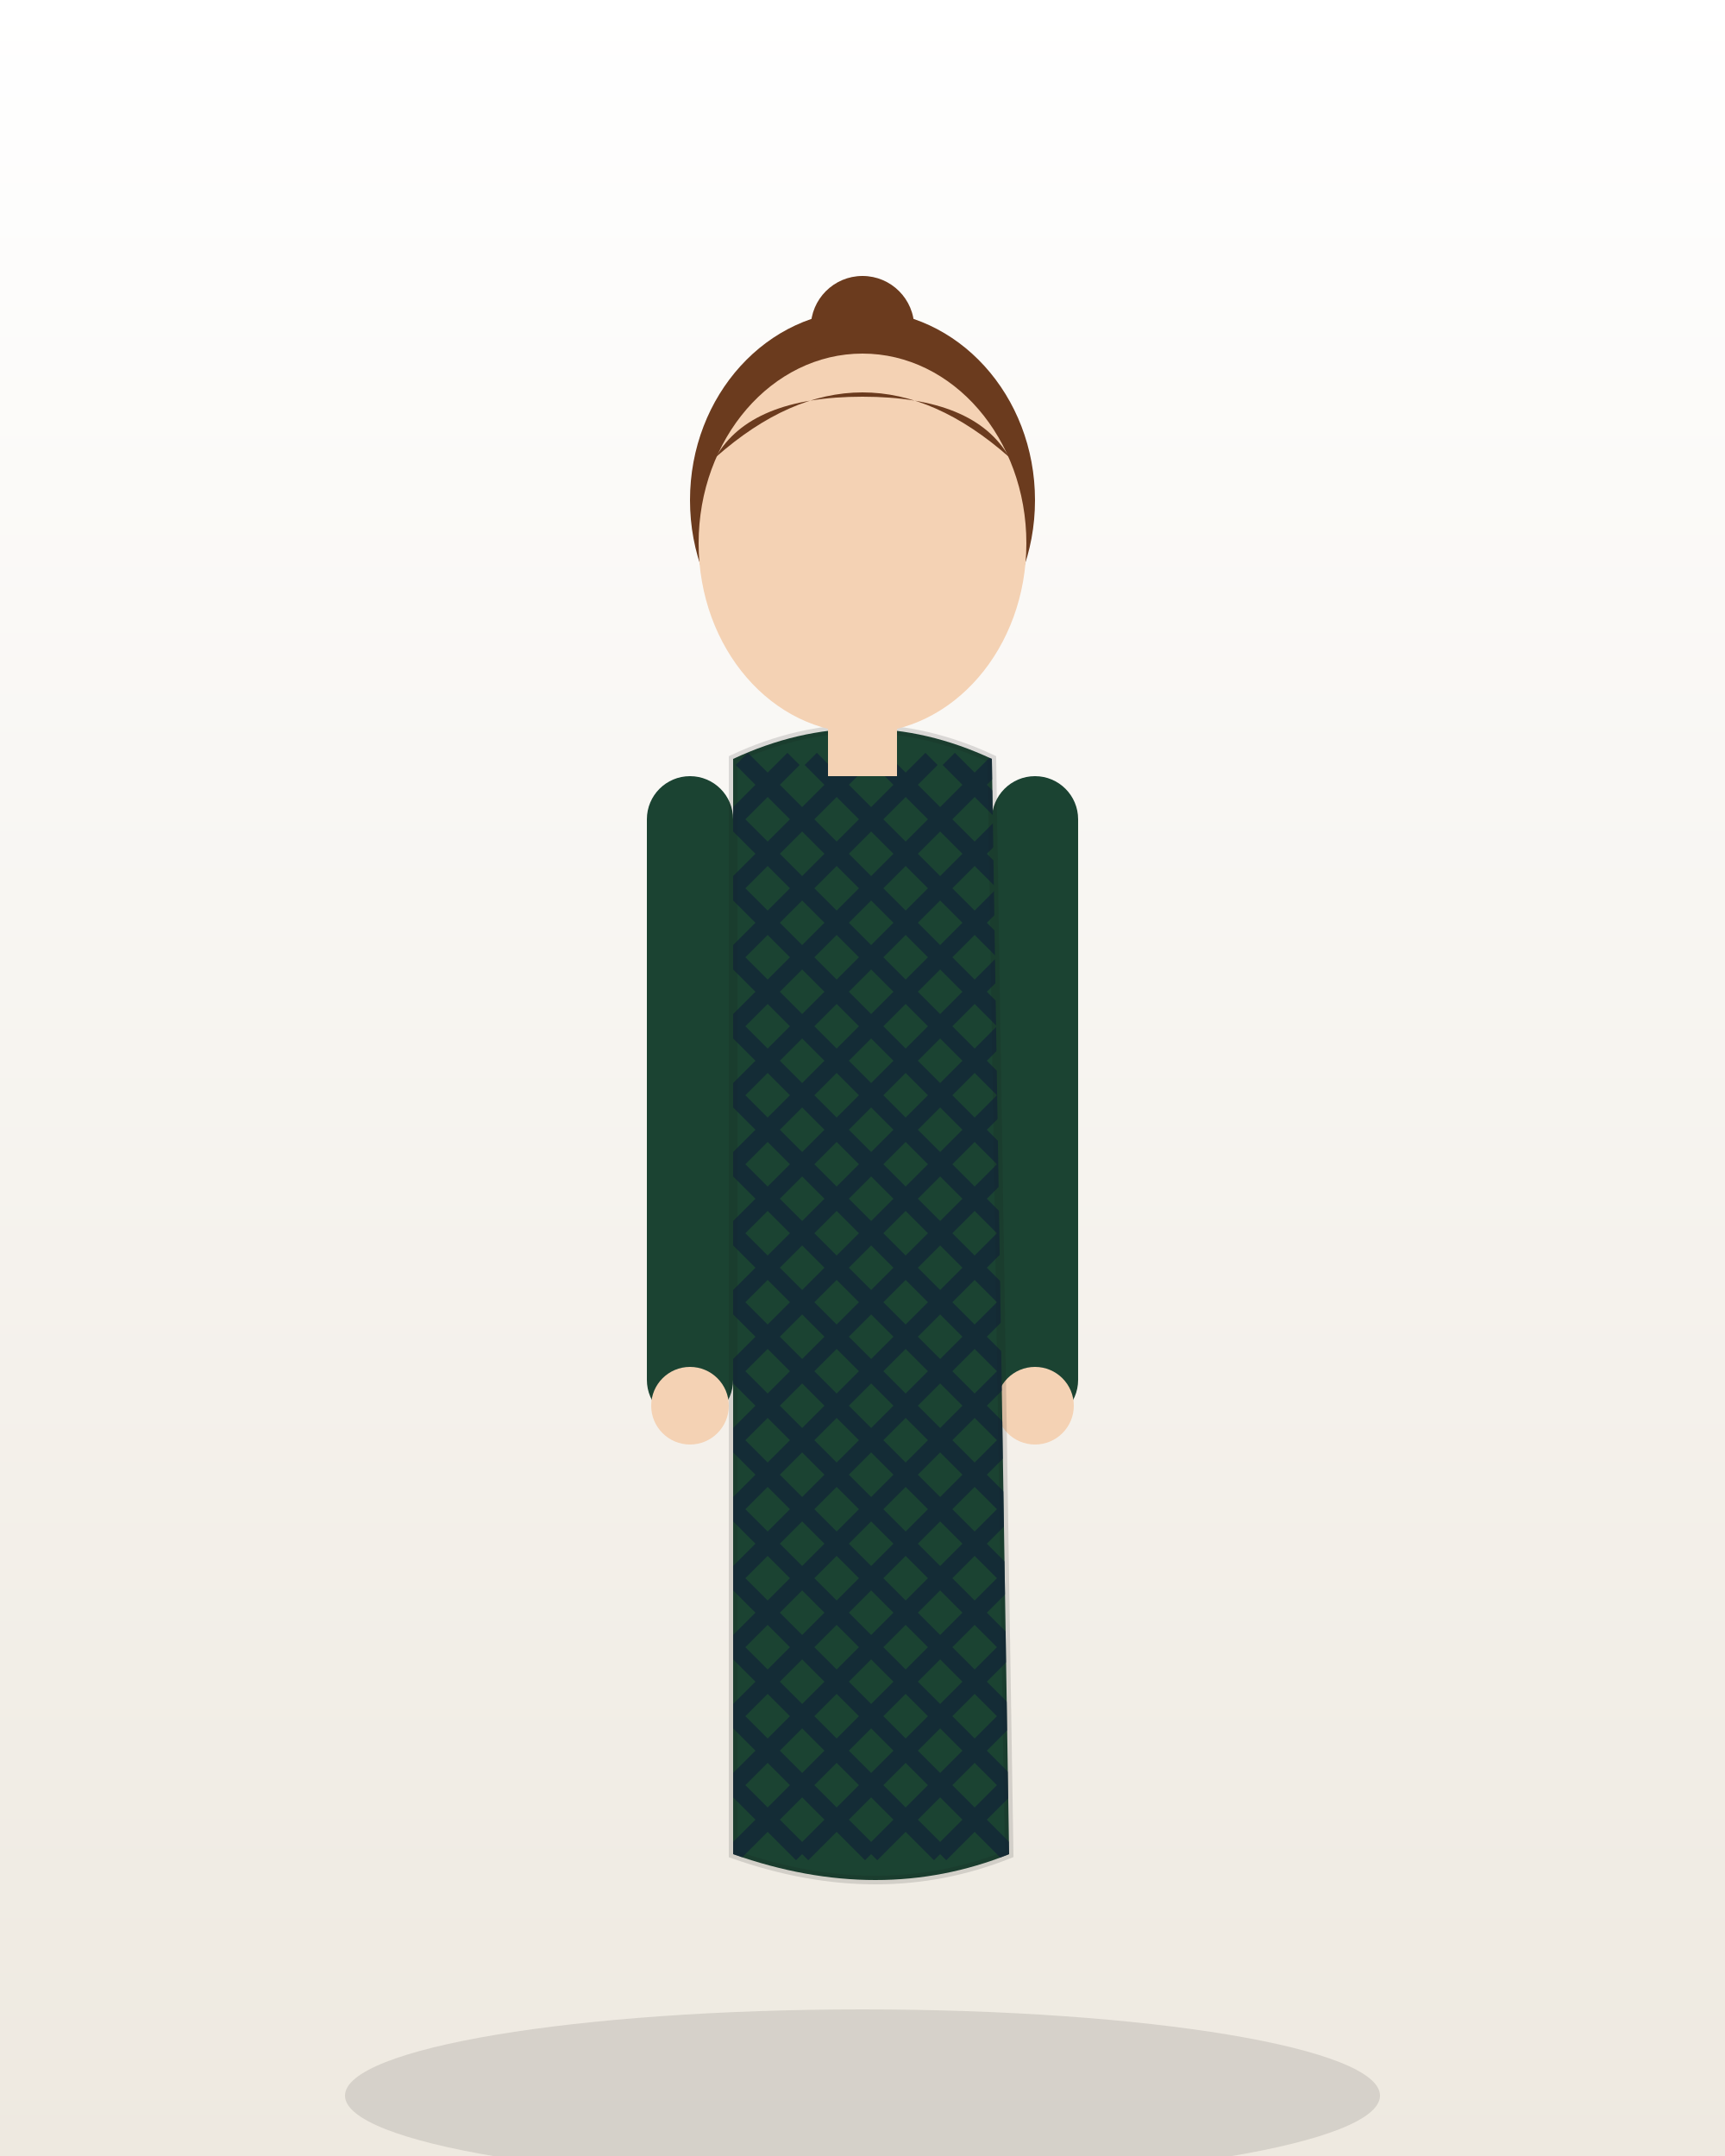
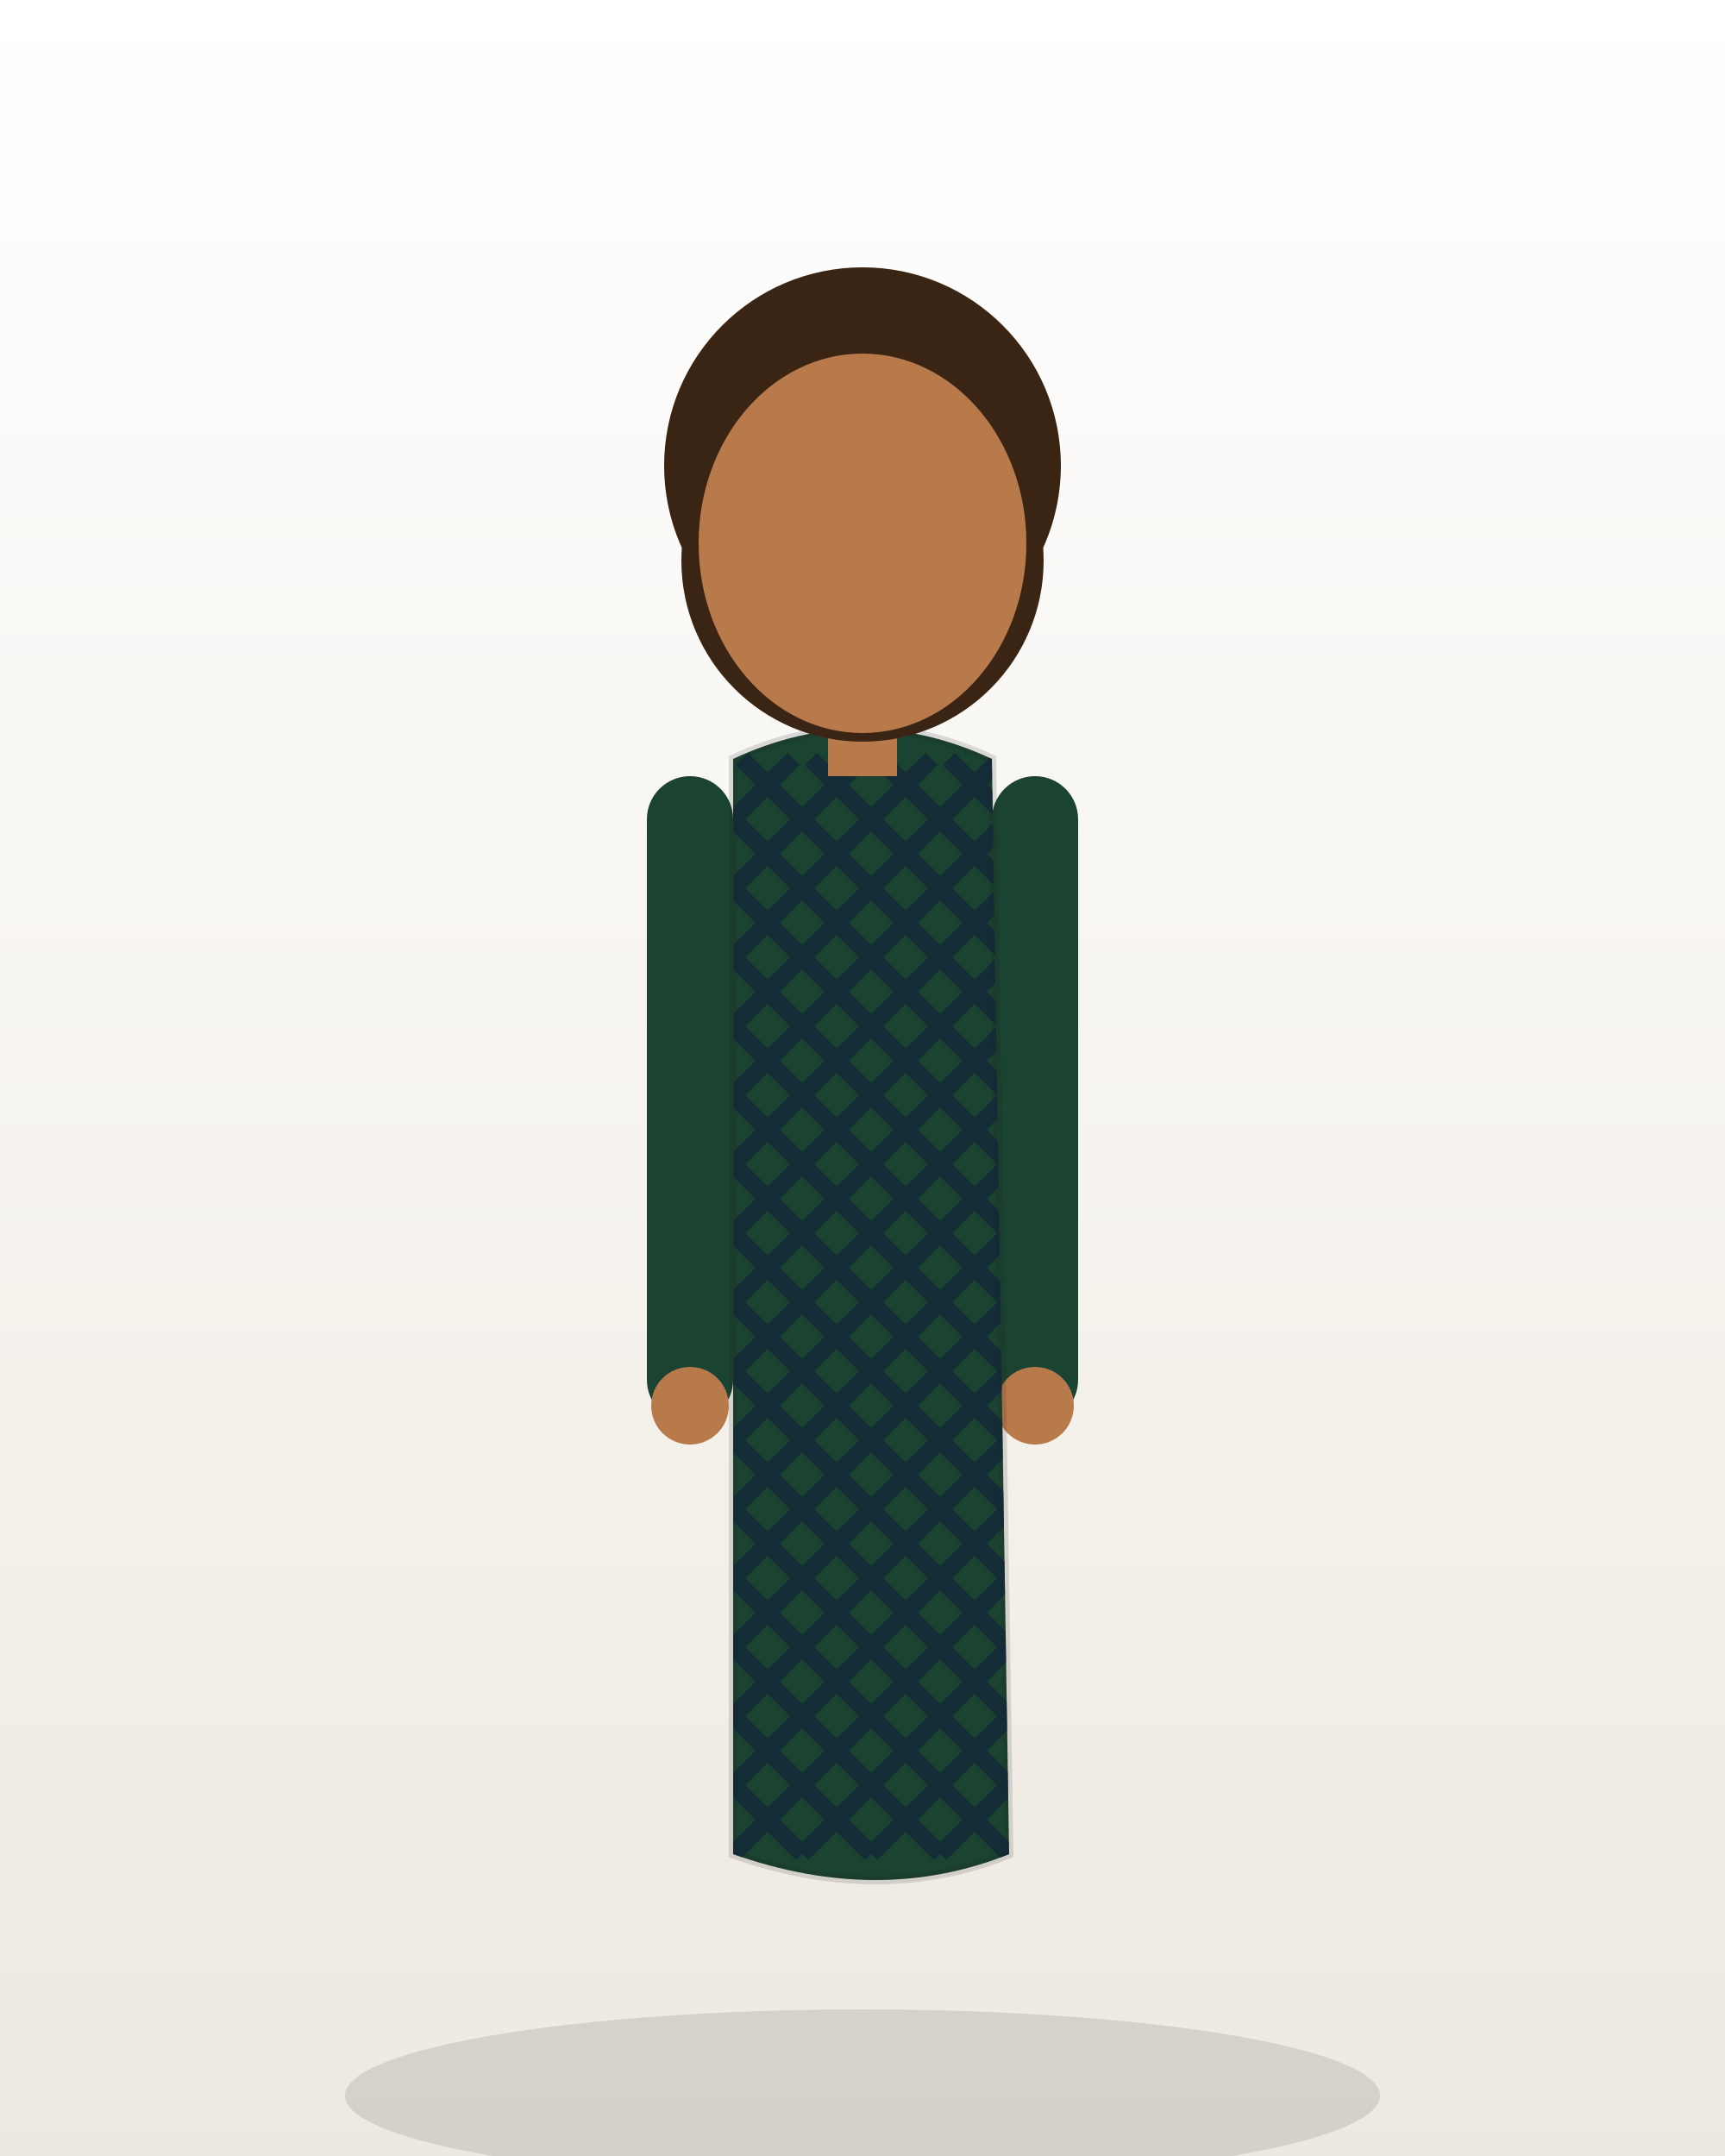
<svg xmlns="http://www.w3.org/2000/svg" width="400" height="500" viewBox="0 0 400 500" role="img" aria-label="Tartan Nightdress illustration">
  <defs>
    <linearGradient id="g-pj-tartan-nightdress" x1="0" y1="0" x2="0" y2="1">
      <stop offset="0" stop-color="#ffffff" />
      <stop offset="1" stop-color="#eee9e0" />
    </linearGradient>
  </defs>
  <rect width="400" height="500" fill="url(#g-pj-tartan-nightdress)" />
  <ellipse cx="200" cy="486" rx="120" ry="20" fill="#1c1a17" opacity="0.12" />
  <clipPath id="t-pj-tartan-nightdress">
    <path d="M170 176     q30 -14 60 0     l4 254     q-30 12 -64 0 Z" />
  </clipPath>
  <rect x="150" y="180" width="20" height="150" rx="10" fill="#1B4332" />
  <rect x="230" y="180" width="20" height="150" rx="10" fill="#1B4332" />
-   <circle cx="160" cy="326" r="9" fill="#F4D2B4" />
-   <circle cx="240" cy="326" r="9" fill="#F4D2B4" />
+   <circle cx="160" cy="326" r="9" fill="#B87A4B" />
+   <circle cx="240" cy="326" r="9" fill="#B87A4B" />
  <path d="M170 176     q30 -14 60 0     l4 254     q-30 12 -64 0 Z" fill="#1B4332" stroke="#1c1a17" stroke-opacity="0.14" stroke-width="2" />
  <g clip-path="url(#t-pj-tartan-nightdress)">
    <g stroke="#0F1A38" stroke-width="4" opacity="0.55">
      <line x1="-84" y1="176" x2="170" y2="430" />
      <line x1="-68" y1="176" x2="186" y2="430" />
      <line x1="-52" y1="176" x2="202" y2="430" />
      <line x1="-36" y1="176" x2="218" y2="430" />
      <line x1="-20" y1="176" x2="234" y2="430" />
      <line x1="-4" y1="176" x2="250" y2="430" />
      <line x1="12" y1="176" x2="266" y2="430" />
      <line x1="28" y1="176" x2="282" y2="430" />
      <line x1="44" y1="176" x2="298" y2="430" />
      <line x1="60" y1="176" x2="314" y2="430" />
      <line x1="76" y1="176" x2="330" y2="430" />
      <line x1="92" y1="176" x2="346" y2="430" />
      <line x1="108" y1="176" x2="362" y2="430" />
      <line x1="124" y1="176" x2="378" y2="430" />
      <line x1="140" y1="176" x2="394" y2="430" />
      <line x1="156" y1="176" x2="410" y2="430" />
      <line x1="172" y1="176" x2="426" y2="430" />
      <line x1="188" y1="176" x2="442" y2="430" />
      <line x1="204" y1="176" x2="458" y2="430" />
      <line x1="220" y1="176" x2="474" y2="430" />
      <line x1="488" y1="176" x2="234" y2="430" />
      <line x1="472" y1="176" x2="218" y2="430" />
      <line x1="456" y1="176" x2="202" y2="430" />
      <line x1="440" y1="176" x2="186" y2="430" />
      <line x1="424" y1="176" x2="170" y2="430" />
      <line x1="408" y1="176" x2="154" y2="430" />
      <line x1="392" y1="176" x2="138" y2="430" />
      <line x1="376" y1="176" x2="122" y2="430" />
      <line x1="360" y1="176" x2="106" y2="430" />
      <line x1="344" y1="176" x2="90" y2="430" />
      <line x1="328" y1="176" x2="74" y2="430" />
      <line x1="312" y1="176" x2="58" y2="430" />
      <line x1="296" y1="176" x2="42" y2="430" />
      <line x1="280" y1="176" x2="26" y2="430" />
      <line x1="264" y1="176" x2="10" y2="430" />
      <line x1="248" y1="176" x2="-6" y2="430" />
      <line x1="232" y1="176" x2="-22" y2="430" />
      <line x1="216" y1="176" x2="-38" y2="430" />
      <line x1="200" y1="176" x2="-54" y2="430" />
      <line x1="184" y1="176" x2="-70" y2="430" />
    </g>
  </g>
-   <rect x="192" y="150" width="16" height="30" fill="#F4D2B4" />
-   <ellipse cx="200" cy="116" rx="40" ry="44" fill="#6B3B1E" />
-   <circle cx="200" cy="76" r="12" fill="#6B3B1E" />
-   <ellipse cx="200" cy="126" rx="38" ry="44" fill="#F4D2B4" />
-   <path d="M166 106 q34 -30 68 0 q-8 -14 -34 -14 q-26 0 -34 14 Z" fill="#6B3B1E" />
+   <rect x="192" y="150" width="16" height="30" fill="#B87A4B" />
+   <circle cx="200" cy="108" r="46" fill="#3A2413" />
+   <circle cx="200" cy="130" r="42" fill="#3A2413" />
+   <ellipse cx="200" cy="126" rx="38" ry="44" fill="#B87A4B" />
</svg>
